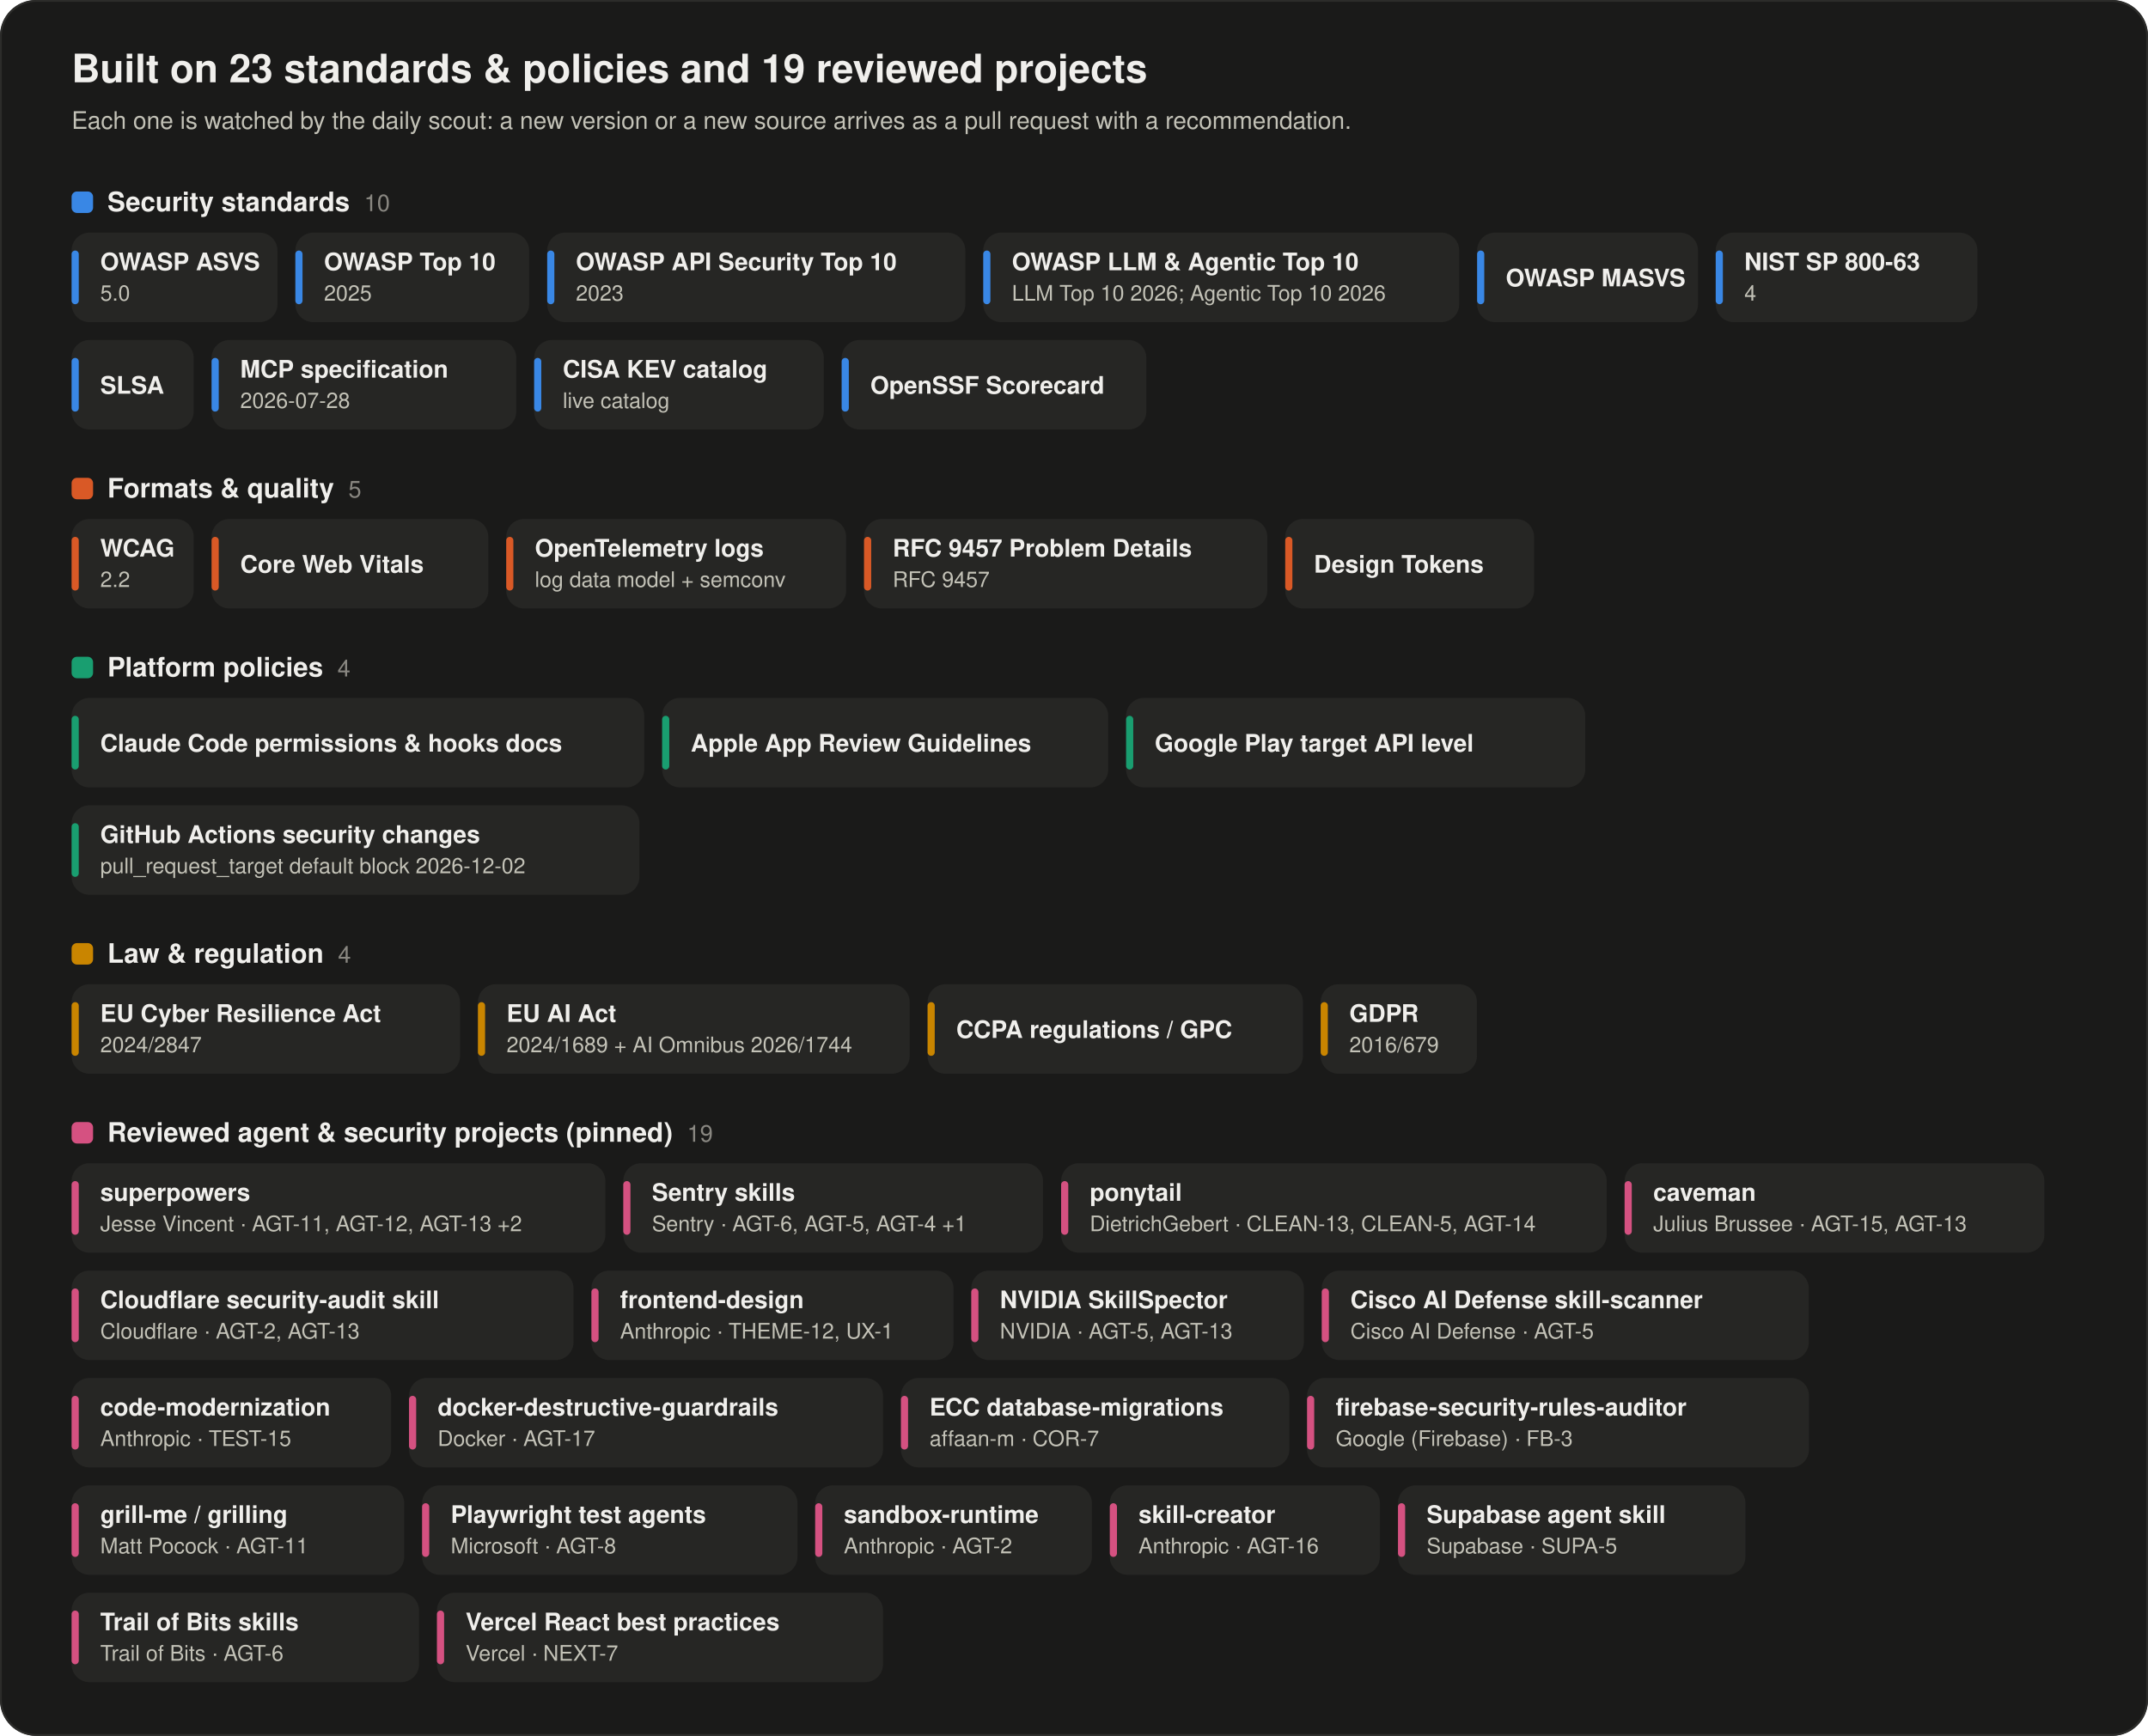
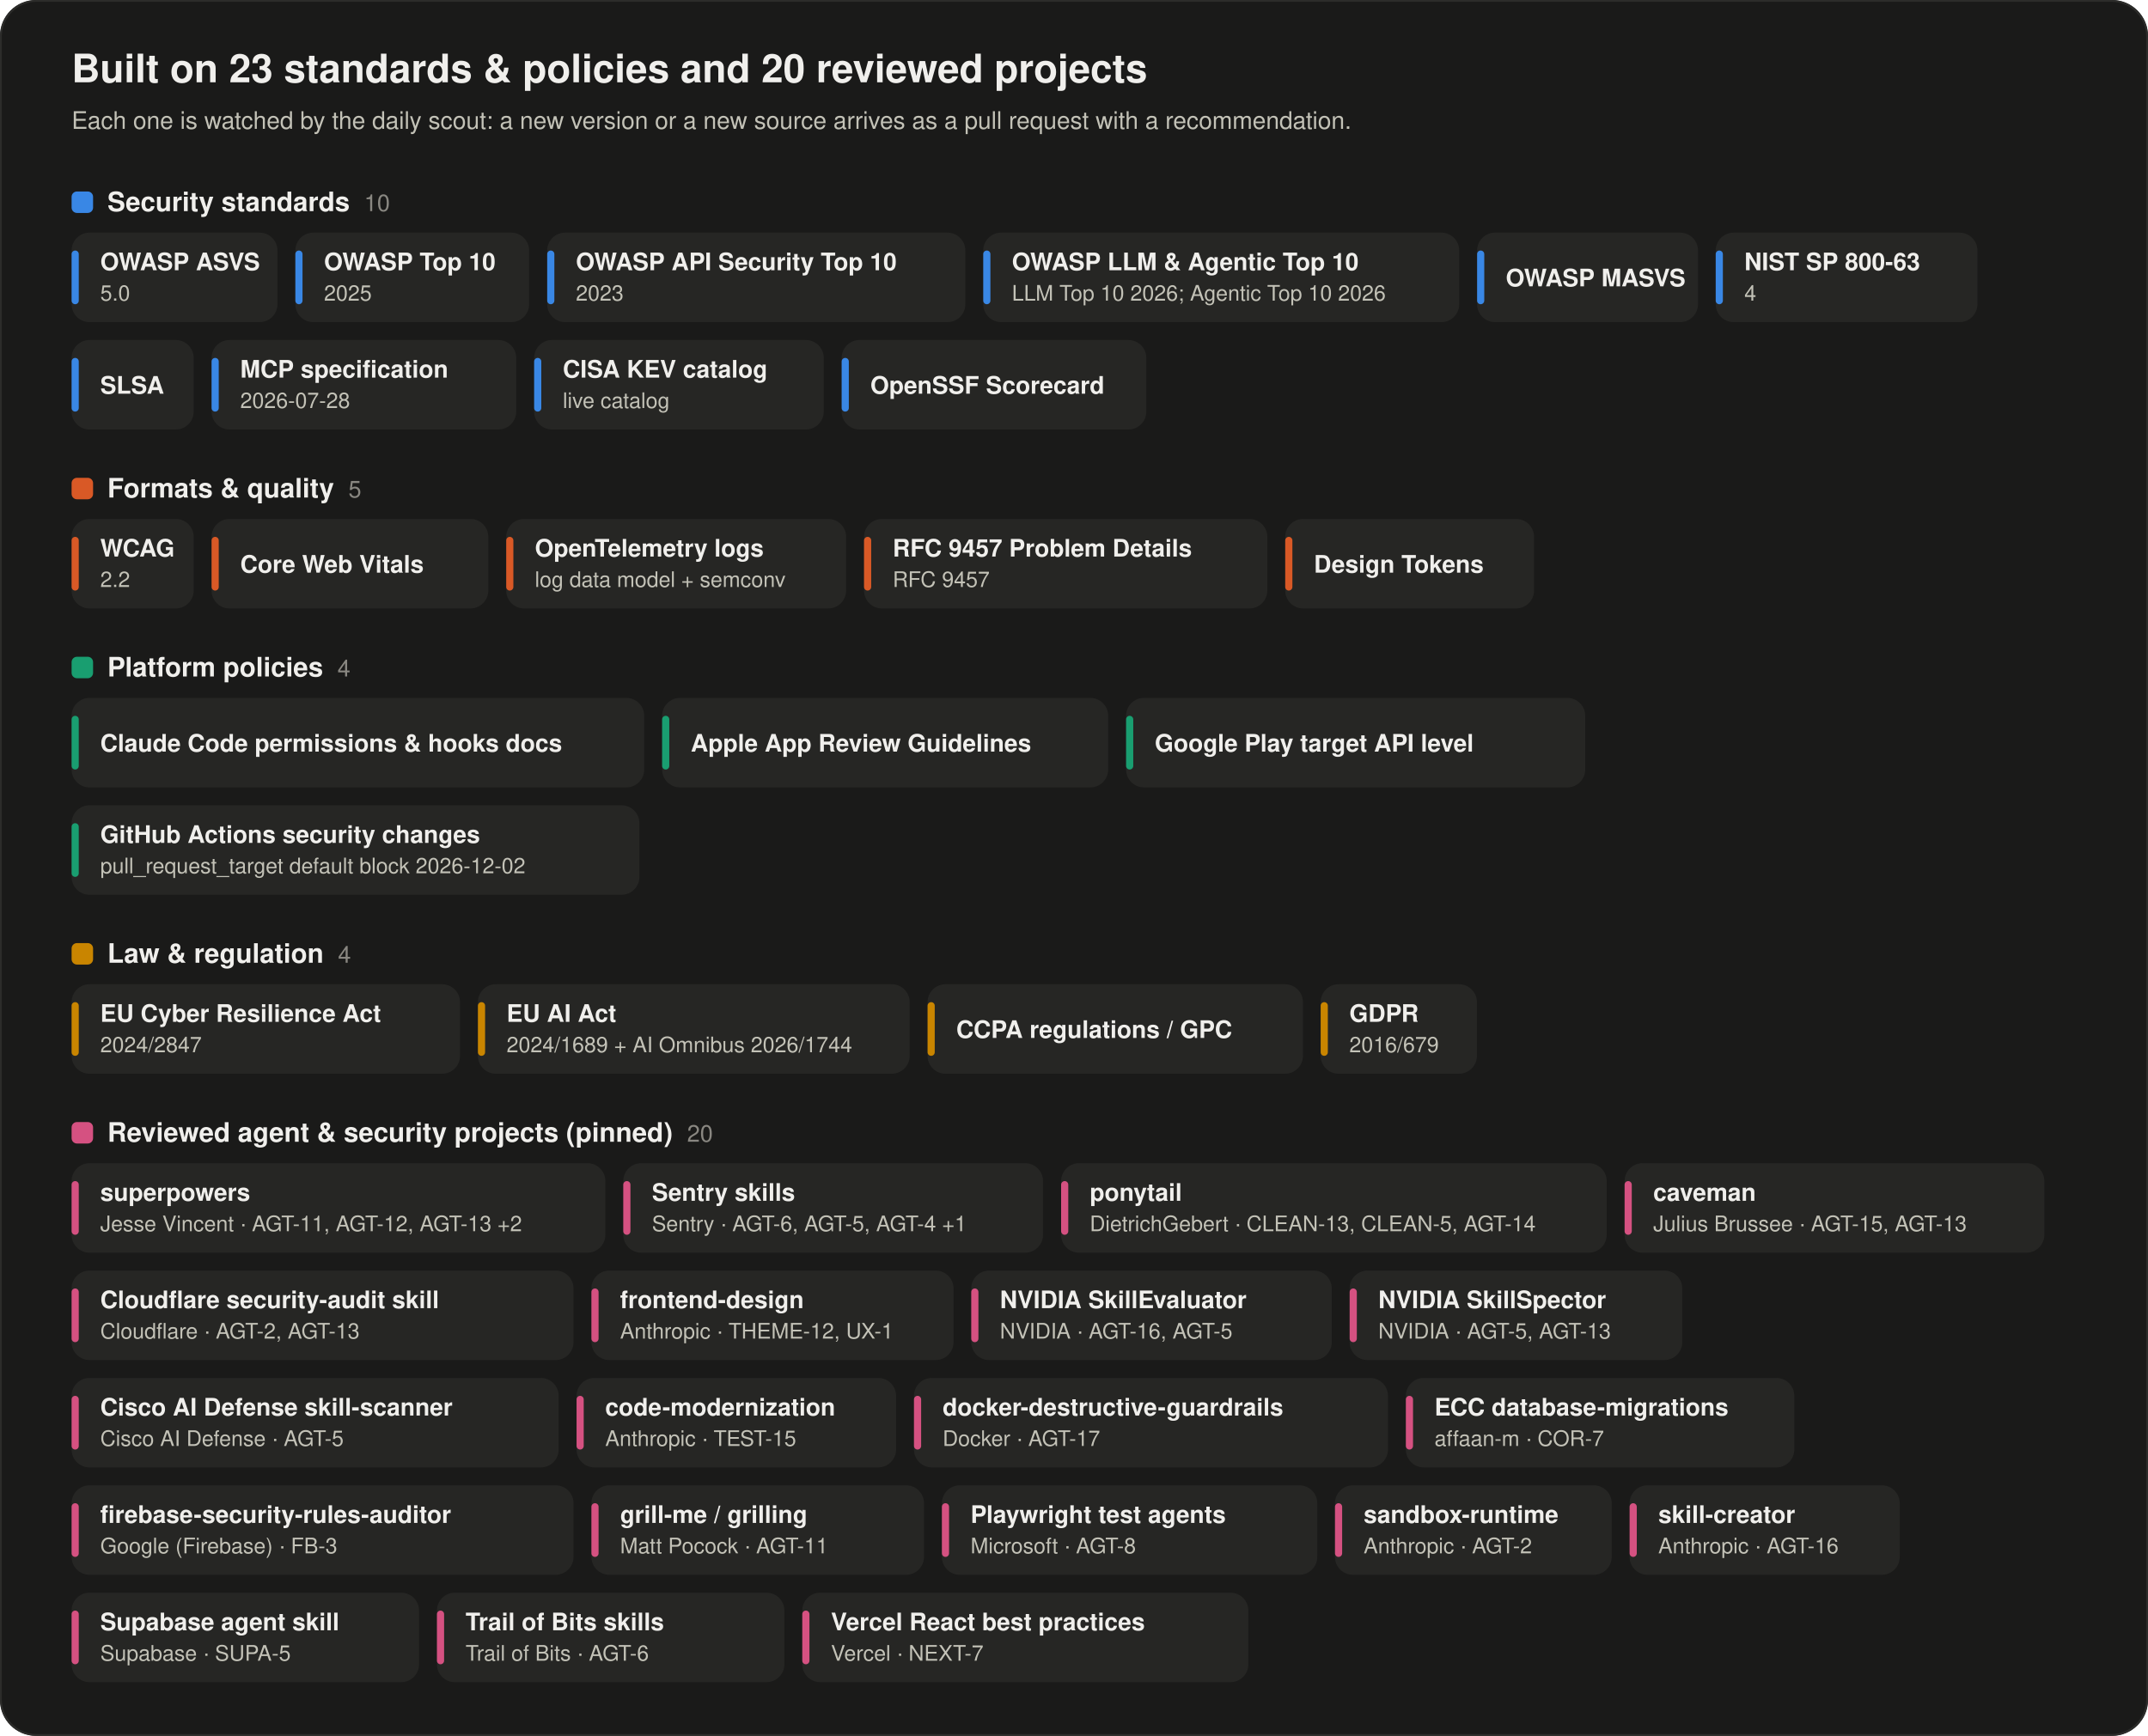
<svg xmlns="http://www.w3.org/2000/svg" width="1200" height="970" viewBox="0 0 1200 970" role="img" aria-labelledby="t d">
  <rect width="1200" height="970" rx="20" fill="#1a1a19" />
  <rect x="0.5" y="0.5" width="1199" height="969" rx="20" fill="none" stroke="#2c2c2a" />
-   <text x="40" y="46" font-family="-apple-system, BlinkMacSystemFont, 'Segoe UI', Helvetica, Arial, sans-serif" font-size="22" font-weight="700" fill="#f0efec">Built on 23 standards &amp; policies and 19 reviewed projects</text>
+   <text x="40" y="46" font-family="-apple-system, BlinkMacSystemFont, 'Segoe UI', Helvetica, Arial, sans-serif" font-size="22" font-weight="700" fill="#f0efec">Built on 23 standards &amp; policies and 20 reviewed projects</text>
  <text x="40" y="72" font-family="-apple-system, BlinkMacSystemFont, 'Segoe UI', Helvetica, Arial, sans-serif" font-size="13.5" fill="#c3c2b7">Each one is watched by the daily scout: a new version or a new source arrives as a pull request with a recommendation.</text>
  <g transform="translate(40,104)">
    <rect y="3" width="12" height="12" rx="3" fill="#3987e5" />
    <text x="20" y="14" font-family="-apple-system, BlinkMacSystemFont, 'Segoe UI', Helvetica, Arial, sans-serif" font-size="15" font-weight="700" fill="#f0efec">Security standards<tspan dx="8" font-size="13" font-weight="400" fill="#898781">10</tspan>
    </text>
  </g>
  <g transform="translate(40.0,130)">
    <rect width="115.0" height="50" rx="10" fill="#262624" />
    <rect x="0" y="10" width="4" height="30" rx="2" fill="#3987e5" />
    <text x="16" y="21" font-family="-apple-system, BlinkMacSystemFont, 'Segoe UI', Helvetica, Arial, sans-serif" font-size="13.5" font-weight="600" fill="#f0efec">OWASP ASVS</text>
    <text x="16" y="38" font-family="-apple-system, BlinkMacSystemFont, 'Segoe UI', Helvetica, Arial, sans-serif" font-size="12" fill="#c3c2b7">5.0</text>
  </g>
  <g transform="translate(165.0,130)">
    <rect width="130.6" height="50" rx="10" fill="#262624" />
    <rect x="0" y="10" width="4" height="30" rx="2" fill="#3987e5" />
    <text x="16" y="21" font-family="-apple-system, BlinkMacSystemFont, 'Segoe UI', Helvetica, Arial, sans-serif" font-size="13.5" font-weight="600" fill="#f0efec">OWASP Top 10</text>
    <text x="16" y="38" font-family="-apple-system, BlinkMacSystemFont, 'Segoe UI', Helvetica, Arial, sans-serif" font-size="12" fill="#c3c2b7">2025</text>
  </g>
  <g transform="translate(305.7,130)">
    <rect width="233.6" height="50" rx="10" fill="#262624" />
    <rect x="0" y="10" width="4" height="30" rx="2" fill="#3987e5" />
    <text x="16" y="21" font-family="-apple-system, BlinkMacSystemFont, 'Segoe UI', Helvetica, Arial, sans-serif" font-size="13.5" font-weight="600" fill="#f0efec">OWASP API Security Top 10</text>
    <text x="16" y="38" font-family="-apple-system, BlinkMacSystemFont, 'Segoe UI', Helvetica, Arial, sans-serif" font-size="12" fill="#c3c2b7">2023</text>
  </g>
  <g transform="translate(549.3,130)">
    <rect width="265.9" height="50" rx="10" fill="#262624" />
    <rect x="0" y="10" width="4" height="30" rx="2" fill="#3987e5" />
    <text x="16" y="21" font-family="-apple-system, BlinkMacSystemFont, 'Segoe UI', Helvetica, Arial, sans-serif" font-size="13.5" font-weight="600" fill="#f0efec">OWASP LLM &amp; Agentic Top 10</text>
    <text x="16" y="38" font-family="-apple-system, BlinkMacSystemFont, 'Segoe UI', Helvetica, Arial, sans-serif" font-size="12" fill="#c3c2b7">LLM Top 10 2026; Agentic Top 10 2026</text>
  </g>
  <g transform="translate(825.2,130)">
    <rect width="123.4" height="50" rx="10" fill="#262624" />
    <rect x="0" y="10" width="4" height="30" rx="2" fill="#3987e5" />
    <text x="16" y="30" font-family="-apple-system, BlinkMacSystemFont, 'Segoe UI', Helvetica, Arial, sans-serif" font-size="13.5" font-weight="600" fill="#f0efec">OWASP MASVS</text>
  </g>
  <g transform="translate(958.5,130)">
    <rect width="146.2" height="50" rx="10" fill="#262624" />
    <rect x="0" y="10" width="4" height="30" rx="2" fill="#3987e5" />
    <text x="16" y="21" font-family="-apple-system, BlinkMacSystemFont, 'Segoe UI', Helvetica, Arial, sans-serif" font-size="13.5" font-weight="600" fill="#f0efec">NIST SP 800-63</text>
    <text x="16" y="38" font-family="-apple-system, BlinkMacSystemFont, 'Segoe UI', Helvetica, Arial, sans-serif" font-size="12" fill="#c3c2b7">4</text>
  </g>
  <g transform="translate(40.0,190)">
    <rect width="68.2" height="50" rx="10" fill="#262624" />
    <rect x="0" y="10" width="4" height="30" rx="2" fill="#3987e5" />
    <text x="16" y="30" font-family="-apple-system, BlinkMacSystemFont, 'Segoe UI', Helvetica, Arial, sans-serif" font-size="13.5" font-weight="600" fill="#f0efec">SLSA</text>
  </g>
  <g transform="translate(118.2,190)">
    <rect width="170.2" height="50" rx="10" fill="#262624" />
    <rect x="0" y="10" width="4" height="30" rx="2" fill="#3987e5" />
    <text x="16" y="21" font-family="-apple-system, BlinkMacSystemFont, 'Segoe UI', Helvetica, Arial, sans-serif" font-size="13.5" font-weight="600" fill="#f0efec">MCP specification</text>
    <text x="16" y="38" font-family="-apple-system, BlinkMacSystemFont, 'Segoe UI', Helvetica, Arial, sans-serif" font-size="12" fill="#c3c2b7">2026-07-28</text>
  </g>
  <g transform="translate(298.4,190)">
    <rect width="161.8" height="50" rx="10" fill="#262624" />
    <rect x="0" y="10" width="4" height="30" rx="2" fill="#3987e5" />
    <text x="16" y="21" font-family="-apple-system, BlinkMacSystemFont, 'Segoe UI', Helvetica, Arial, sans-serif" font-size="13.5" font-weight="600" fill="#f0efec">CISA KEV catalog</text>
    <text x="16" y="38" font-family="-apple-system, BlinkMacSystemFont, 'Segoe UI', Helvetica, Arial, sans-serif" font-size="12" fill="#c3c2b7">live catalog</text>
  </g>
  <g transform="translate(470.2,190)">
    <rect width="170.2" height="50" rx="10" fill="#262624" />
    <rect x="0" y="10" width="4" height="30" rx="2" fill="#3987e5" />
    <text x="16" y="30" font-family="-apple-system, BlinkMacSystemFont, 'Segoe UI', Helvetica, Arial, sans-serif" font-size="13.5" font-weight="600" fill="#f0efec">OpenSSF Scorecard</text>
  </g>
  <g transform="translate(40,264)">
    <rect y="3" width="12" height="12" rx="3" fill="#d95926" />
    <text x="20" y="14" font-family="-apple-system, BlinkMacSystemFont, 'Segoe UI', Helvetica, Arial, sans-serif" font-size="15" font-weight="700" fill="#f0efec">Formats &amp; quality<tspan dx="8" font-size="13" font-weight="400" fill="#898781">5</tspan>
    </text>
  </g>
  <g transform="translate(40.0,290)">
    <rect width="68.2" height="50" rx="10" fill="#262624" />
    <rect x="0" y="10" width="4" height="30" rx="2" fill="#d95926" />
    <text x="16" y="21" font-family="-apple-system, BlinkMacSystemFont, 'Segoe UI', Helvetica, Arial, sans-serif" font-size="13.5" font-weight="600" fill="#f0efec">WCAG</text>
    <text x="16" y="38" font-family="-apple-system, BlinkMacSystemFont, 'Segoe UI', Helvetica, Arial, sans-serif" font-size="12" fill="#c3c2b7">2.2</text>
  </g>
  <g transform="translate(118.2,290)">
    <rect width="154.6" height="50" rx="10" fill="#262624" />
    <rect x="0" y="10" width="4" height="30" rx="2" fill="#d95926" />
    <text x="16" y="30" font-family="-apple-system, BlinkMacSystemFont, 'Segoe UI', Helvetica, Arial, sans-serif" font-size="13.5" font-weight="600" fill="#f0efec">Core Web Vitals</text>
  </g>
  <g transform="translate(282.8,290)">
    <rect width="189.9" height="50" rx="10" fill="#262624" />
    <rect x="0" y="10" width="4" height="30" rx="2" fill="#d95926" />
    <text x="16" y="21" font-family="-apple-system, BlinkMacSystemFont, 'Segoe UI', Helvetica, Arial, sans-serif" font-size="13.5" font-weight="600" fill="#f0efec">OpenTelemetry logs</text>
    <text x="16" y="38" font-family="-apple-system, BlinkMacSystemFont, 'Segoe UI', Helvetica, Arial, sans-serif" font-size="12" fill="#c3c2b7">log data model + semconv</text>
  </g>
  <g transform="translate(482.7,290)">
    <rect width="225.3" height="50" rx="10" fill="#262624" />
    <rect x="0" y="10" width="4" height="30" rx="2" fill="#d95926" />
    <text x="16" y="21" font-family="-apple-system, BlinkMacSystemFont, 'Segoe UI', Helvetica, Arial, sans-serif" font-size="13.5" font-weight="600" fill="#f0efec">RFC 9457 Problem Details</text>
    <text x="16" y="38" font-family="-apple-system, BlinkMacSystemFont, 'Segoe UI', Helvetica, Arial, sans-serif" font-size="12" fill="#c3c2b7">RFC 9457</text>
  </g>
  <g transform="translate(718.0,290)">
    <rect width="139.0" height="50" rx="10" fill="#262624" />
    <rect x="0" y="10" width="4" height="30" rx="2" fill="#d95926" />
    <text x="16" y="30" font-family="-apple-system, BlinkMacSystemFont, 'Segoe UI', Helvetica, Arial, sans-serif" font-size="13.5" font-weight="600" fill="#f0efec">Design Tokens</text>
  </g>
  <g transform="translate(40,364)">
    <rect y="3" width="12" height="12" rx="3" fill="#199e70" />
    <text x="20" y="14" font-family="-apple-system, BlinkMacSystemFont, 'Segoe UI', Helvetica, Arial, sans-serif" font-size="15" font-weight="700" fill="#f0efec">Platform policies<tspan dx="8" font-size="13" font-weight="400" fill="#898781">4</tspan>
    </text>
  </g>
  <g transform="translate(40.0,390)">
    <rect width="319.9" height="50" rx="10" fill="#262624" />
    <rect x="0" y="10" width="4" height="30" rx="2" fill="#199e70" />
    <text x="16" y="30" font-family="-apple-system, BlinkMacSystemFont, 'Segoe UI', Helvetica, Arial, sans-serif" font-size="13.5" font-weight="600" fill="#f0efec">Claude Code permissions &amp; hooks docs</text>
  </g>
  <g transform="translate(369.9,390)">
    <rect width="249.2" height="50" rx="10" fill="#262624" />
    <rect x="0" y="10" width="4" height="30" rx="2" fill="#199e70" />
    <text x="16" y="30" font-family="-apple-system, BlinkMacSystemFont, 'Segoe UI', Helvetica, Arial, sans-serif" font-size="13.5" font-weight="600" fill="#f0efec">Apple App Review Guidelines</text>
  </g>
  <g transform="translate(629.1,390)">
    <rect width="256.5" height="50" rx="10" fill="#262624" />
    <rect x="0" y="10" width="4" height="30" rx="2" fill="#199e70" />
    <text x="16" y="30" font-family="-apple-system, BlinkMacSystemFont, 'Segoe UI', Helvetica, Arial, sans-serif" font-size="13.5" font-weight="600" fill="#f0efec">Google Play target API level</text>
  </g>
  <g transform="translate(40.0,450)">
    <rect width="317.2" height="50" rx="10" fill="#262624" />
    <rect x="0" y="10" width="4" height="30" rx="2" fill="#199e70" />
    <text x="16" y="21" font-family="-apple-system, BlinkMacSystemFont, 'Segoe UI', Helvetica, Arial, sans-serif" font-size="13.5" font-weight="600" fill="#f0efec">GitHub Actions security changes</text>
    <text x="16" y="38" font-family="-apple-system, BlinkMacSystemFont, 'Segoe UI', Helvetica, Arial, sans-serif" font-size="12" fill="#c3c2b7">pull_request_target default block 2026-12-02</text>
  </g>
  <g transform="translate(40,524)">
    <rect y="3" width="12" height="12" rx="3" fill="#c98500" />
    <text x="20" y="14" font-family="-apple-system, BlinkMacSystemFont, 'Segoe UI', Helvetica, Arial, sans-serif" font-size="15" font-weight="700" fill="#f0efec">Law &amp; regulation<tspan dx="8" font-size="13" font-weight="400" fill="#898781">4</tspan>
    </text>
  </g>
  <g transform="translate(40.0,550)">
    <rect width="217.0" height="50" rx="10" fill="#262624" />
    <rect x="0" y="10" width="4" height="30" rx="2" fill="#c98500" />
    <text x="16" y="21" font-family="-apple-system, BlinkMacSystemFont, 'Segoe UI', Helvetica, Arial, sans-serif" font-size="13.5" font-weight="600" fill="#f0efec">EU Cyber Resilience Act</text>
    <text x="16" y="38" font-family="-apple-system, BlinkMacSystemFont, 'Segoe UI', Helvetica, Arial, sans-serif" font-size="12" fill="#c3c2b7">2024/2847</text>
  </g>
  <g transform="translate(267.0,550)">
    <rect width="241.2" height="50" rx="10" fill="#262624" />
    <rect x="0" y="10" width="4" height="30" rx="2" fill="#c98500" />
    <text x="16" y="21" font-family="-apple-system, BlinkMacSystemFont, 'Segoe UI', Helvetica, Arial, sans-serif" font-size="13.5" font-weight="600" fill="#f0efec">EU AI Act</text>
    <text x="16" y="38" font-family="-apple-system, BlinkMacSystemFont, 'Segoe UI', Helvetica, Arial, sans-serif" font-size="12" fill="#c3c2b7">2024/1689 + AI Omnibus 2026/1744</text>
  </g>
  <g transform="translate(518.2,550)">
    <rect width="209.7" height="50" rx="10" fill="#262624" />
    <rect x="0" y="10" width="4" height="30" rx="2" fill="#c98500" />
    <text x="16" y="30" font-family="-apple-system, BlinkMacSystemFont, 'Segoe UI', Helvetica, Arial, sans-serif" font-size="13.5" font-weight="600" fill="#f0efec">CCPA regulations / GPC</text>
  </g>
  <g transform="translate(737.8,550)">
    <rect width="87.3" height="50" rx="10" fill="#262624" />
    <rect x="0" y="10" width="4" height="30" rx="2" fill="#c98500" />
    <text x="16" y="21" font-family="-apple-system, BlinkMacSystemFont, 'Segoe UI', Helvetica, Arial, sans-serif" font-size="13.5" font-weight="600" fill="#f0efec">GDPR</text>
    <text x="16" y="38" font-family="-apple-system, BlinkMacSystemFont, 'Segoe UI', Helvetica, Arial, sans-serif" font-size="12" fill="#c3c2b7">2016/679</text>
  </g>
  <g transform="translate(40,624)">
    <rect y="3" width="12" height="12" rx="3" fill="#d55181" />
-     <text x="20" y="14" font-family="-apple-system, BlinkMacSystemFont, 'Segoe UI', Helvetica, Arial, sans-serif" font-size="15" font-weight="700" fill="#f0efec">Reviewed agent &amp; security projects (pinned)<tspan dx="8" font-size="13" font-weight="400" fill="#898781">19</tspan>
+     <text x="20" y="14" font-family="-apple-system, BlinkMacSystemFont, 'Segoe UI', Helvetica, Arial, sans-serif" font-size="15" font-weight="700" fill="#f0efec">Reviewed agent &amp; security projects (pinned)<tspan dx="8" font-size="13" font-weight="400" fill="#898781">20</tspan>
    </text>
  </g>
  <g transform="translate(40.0,650)">
    <rect width="298.2" height="50" rx="10" fill="#262624" />
    <rect x="0" y="10" width="4" height="30" rx="2" fill="#d55181" />
    <text x="16" y="21" font-family="-apple-system, BlinkMacSystemFont, 'Segoe UI', Helvetica, Arial, sans-serif" font-size="13.5" font-weight="600" fill="#f0efec">superpowers</text>
    <text x="16" y="38" font-family="-apple-system, BlinkMacSystemFont, 'Segoe UI', Helvetica, Arial, sans-serif" font-size="12" fill="#c3c2b7">Jesse Vincent · AGT-11, AGT-12, AGT-13 +2</text>
  </g>
  <g transform="translate(348.2,650)">
    <rect width="234.5" height="50" rx="10" fill="#262624" />
    <rect x="0" y="10" width="4" height="30" rx="2" fill="#d55181" />
    <text x="16" y="21" font-family="-apple-system, BlinkMacSystemFont, 'Segoe UI', Helvetica, Arial, sans-serif" font-size="13.5" font-weight="600" fill="#f0efec">Sentry skills</text>
    <text x="16" y="38" font-family="-apple-system, BlinkMacSystemFont, 'Segoe UI', Helvetica, Arial, sans-serif" font-size="12" fill="#c3c2b7">Sentry · AGT-6, AGT-5, AGT-4 +1</text>
  </g>
  <g transform="translate(592.8,650)">
    <rect width="304.8" height="50" rx="10" fill="#262624" />
    <rect x="0" y="10" width="4" height="30" rx="2" fill="#d55181" />
    <text x="16" y="21" font-family="-apple-system, BlinkMacSystemFont, 'Segoe UI', Helvetica, Arial, sans-serif" font-size="13.5" font-weight="600" fill="#f0efec">ponytail</text>
    <text x="16" y="38" font-family="-apple-system, BlinkMacSystemFont, 'Segoe UI', Helvetica, Arial, sans-serif" font-size="12" fill="#c3c2b7">DietrichGebert · CLEAN-13, CLEAN-5, AGT-14</text>
  </g>
  <g transform="translate(907.6,650)">
    <rect width="234.5" height="50" rx="10" fill="#262624" />
    <rect x="0" y="10" width="4" height="30" rx="2" fill="#d55181" />
    <text x="16" y="21" font-family="-apple-system, BlinkMacSystemFont, 'Segoe UI', Helvetica, Arial, sans-serif" font-size="13.5" font-weight="600" fill="#f0efec">caveman</text>
    <text x="16" y="38" font-family="-apple-system, BlinkMacSystemFont, 'Segoe UI', Helvetica, Arial, sans-serif" font-size="12" fill="#c3c2b7">Julius Brussee · AGT-15, AGT-13</text>
  </g>
  <g transform="translate(40.0,710)">
    <rect width="280.4" height="50" rx="10" fill="#262624" />
    <rect x="0" y="10" width="4" height="30" rx="2" fill="#d55181" />
    <text x="16" y="21" font-family="-apple-system, BlinkMacSystemFont, 'Segoe UI', Helvetica, Arial, sans-serif" font-size="13.5" font-weight="600" fill="#f0efec">Cloudflare security-audit skill</text>
    <text x="16" y="38" font-family="-apple-system, BlinkMacSystemFont, 'Segoe UI', Helvetica, Arial, sans-serif" font-size="12" fill="#c3c2b7">Cloudflare · AGT-2, AGT-13</text>
  </g>
  <g transform="translate(330.4,710)">
    <rect width="202.3" height="50" rx="10" fill="#262624" />
    <rect x="0" y="10" width="4" height="30" rx="2" fill="#d55181" />
    <text x="16" y="21" font-family="-apple-system, BlinkMacSystemFont, 'Segoe UI', Helvetica, Arial, sans-serif" font-size="13.5" font-weight="600" fill="#f0efec">frontend-design</text>
    <text x="16" y="38" font-family="-apple-system, BlinkMacSystemFont, 'Segoe UI', Helvetica, Arial, sans-serif" font-size="12" fill="#c3c2b7">Anthropic · THEME-12, UX-1</text>
  </g>
  <g transform="translate(542.6,710)">
+     <rect width="201.4" height="50" rx="10" fill="#262624" />
+     <rect x="0" y="10" width="4" height="30" rx="2" fill="#d55181" />
+     <text x="16" y="21" font-family="-apple-system, BlinkMacSystemFont, 'Segoe UI', Helvetica, Arial, sans-serif" font-size="13.5" font-weight="600" fill="#f0efec">NVIDIA SkillEvaluator</text>
+     <text x="16" y="38" font-family="-apple-system, BlinkMacSystemFont, 'Segoe UI', Helvetica, Arial, sans-serif" font-size="12" fill="#c3c2b7">NVIDIA · AGT-16, AGT-5</text>
+   </g>
+   <g transform="translate(754.0,710)">
    <rect width="185.8" height="50" rx="10" fill="#262624" />
    <rect x="0" y="10" width="4" height="30" rx="2" fill="#d55181" />
    <text x="16" y="21" font-family="-apple-system, BlinkMacSystemFont, 'Segoe UI', Helvetica, Arial, sans-serif" font-size="13.5" font-weight="600" fill="#f0efec">NVIDIA SkillSpector</text>
    <text x="16" y="38" font-family="-apple-system, BlinkMacSystemFont, 'Segoe UI', Helvetica, Arial, sans-serif" font-size="12" fill="#c3c2b7">NVIDIA · AGT-5, AGT-13</text>
  </g>
-   <g transform="translate(738.4,710)">
+   <g transform="translate(40.0,770)">
    <rect width="272.1" height="50" rx="10" fill="#262624" />
    <rect x="0" y="10" width="4" height="30" rx="2" fill="#d55181" />
    <text x="16" y="21" font-family="-apple-system, BlinkMacSystemFont, 'Segoe UI', Helvetica, Arial, sans-serif" font-size="13.5" font-weight="600" fill="#f0efec">Cisco AI Defense skill-scanner</text>
    <text x="16" y="38" font-family="-apple-system, BlinkMacSystemFont, 'Segoe UI', Helvetica, Arial, sans-serif" font-size="12" fill="#c3c2b7">Cisco AI Defense · AGT-5</text>
  </g>
-   <g transform="translate(40.0,770)">
+   <g transform="translate(322.1,770)">
    <rect width="178.5" height="50" rx="10" fill="#262624" />
    <rect x="0" y="10" width="4" height="30" rx="2" fill="#d55181" />
    <text x="16" y="21" font-family="-apple-system, BlinkMacSystemFont, 'Segoe UI', Helvetica, Arial, sans-serif" font-size="13.5" font-weight="600" fill="#f0efec">code-modernization</text>
    <text x="16" y="38" font-family="-apple-system, BlinkMacSystemFont, 'Segoe UI', Helvetica, Arial, sans-serif" font-size="12" fill="#c3c2b7">Anthropic · TEST-15</text>
  </g>
-   <g transform="translate(228.5,770)">
+   <g transform="translate(510.6,770)">
    <rect width="264.8" height="50" rx="10" fill="#262624" />
    <rect x="0" y="10" width="4" height="30" rx="2" fill="#d55181" />
    <text x="16" y="21" font-family="-apple-system, BlinkMacSystemFont, 'Segoe UI', Helvetica, Arial, sans-serif" font-size="13.5" font-weight="600" fill="#f0efec">docker-destructive-guardrails</text>
    <text x="16" y="38" font-family="-apple-system, BlinkMacSystemFont, 'Segoe UI', Helvetica, Arial, sans-serif" font-size="12" fill="#c3c2b7">Docker · AGT-17</text>
  </g>
-   <g transform="translate(503.3,770)">
+   <g transform="translate(785.4,770)">
    <rect width="217.0" height="50" rx="10" fill="#262624" />
    <rect x="0" y="10" width="4" height="30" rx="2" fill="#d55181" />
    <text x="16" y="21" font-family="-apple-system, BlinkMacSystemFont, 'Segoe UI', Helvetica, Arial, sans-serif" font-size="13.5" font-weight="600" fill="#f0efec">ECC database-migrations</text>
    <text x="16" y="38" font-family="-apple-system, BlinkMacSystemFont, 'Segoe UI', Helvetica, Arial, sans-serif" font-size="12" fill="#c3c2b7">affaan-m · COR-7</text>
  </g>
-   <g transform="translate(730.2,770)">
+   <g transform="translate(40.0,830)">
    <rect width="280.4" height="50" rx="10" fill="#262624" />
    <rect x="0" y="10" width="4" height="30" rx="2" fill="#d55181" />
    <text x="16" y="21" font-family="-apple-system, BlinkMacSystemFont, 'Segoe UI', Helvetica, Arial, sans-serif" font-size="13.5" font-weight="600" fill="#f0efec">firebase-security-rules-auditor</text>
    <text x="16" y="38" font-family="-apple-system, BlinkMacSystemFont, 'Segoe UI', Helvetica, Arial, sans-serif" font-size="12" fill="#c3c2b7">Google (Firebase) · FB-3</text>
  </g>
-   <g transform="translate(40.0,830)">
+   <g transform="translate(330.4,830)">
    <rect width="185.8" height="50" rx="10" fill="#262624" />
    <rect x="0" y="10" width="4" height="30" rx="2" fill="#d55181" />
    <text x="16" y="21" font-family="-apple-system, BlinkMacSystemFont, 'Segoe UI', Helvetica, Arial, sans-serif" font-size="13.5" font-weight="600" fill="#f0efec">grill-me / grilling</text>
    <text x="16" y="38" font-family="-apple-system, BlinkMacSystemFont, 'Segoe UI', Helvetica, Arial, sans-serif" font-size="12" fill="#c3c2b7">Matt Pocock · AGT-11</text>
  </g>
-   <g transform="translate(235.8,830)">
+   <g transform="translate(526.2,830)">
    <rect width="209.7" height="50" rx="10" fill="#262624" />
    <rect x="0" y="10" width="4" height="30" rx="2" fill="#d55181" />
    <text x="16" y="21" font-family="-apple-system, BlinkMacSystemFont, 'Segoe UI', Helvetica, Arial, sans-serif" font-size="13.5" font-weight="600" fill="#f0efec">Playwright test agents</text>
    <text x="16" y="38" font-family="-apple-system, BlinkMacSystemFont, 'Segoe UI', Helvetica, Arial, sans-serif" font-size="12" fill="#c3c2b7">Microsoft · AGT-8</text>
  </g>
-   <g transform="translate(455.4,830)">
+   <g transform="translate(745.8,830)">
    <rect width="154.6" height="50" rx="10" fill="#262624" />
    <rect x="0" y="10" width="4" height="30" rx="2" fill="#d55181" />
    <text x="16" y="21" font-family="-apple-system, BlinkMacSystemFont, 'Segoe UI', Helvetica, Arial, sans-serif" font-size="13.5" font-weight="600" fill="#f0efec">sandbox-runtime</text>
    <text x="16" y="38" font-family="-apple-system, BlinkMacSystemFont, 'Segoe UI', Helvetica, Arial, sans-serif" font-size="12" fill="#c3c2b7">Anthropic · AGT-2</text>
  </g>
-   <g transform="translate(620.0,830)">
+   <g transform="translate(910.4,830)">
    <rect width="150.9" height="50" rx="10" fill="#262624" />
    <rect x="0" y="10" width="4" height="30" rx="2" fill="#d55181" />
    <text x="16" y="21" font-family="-apple-system, BlinkMacSystemFont, 'Segoe UI', Helvetica, Arial, sans-serif" font-size="13.5" font-weight="600" fill="#f0efec">skill-creator</text>
    <text x="16" y="38" font-family="-apple-system, BlinkMacSystemFont, 'Segoe UI', Helvetica, Arial, sans-serif" font-size="12" fill="#c3c2b7">Anthropic · AGT-16</text>
  </g>
-   <g transform="translate(781.0,830)">
+   <g transform="translate(40.0,890)">
    <rect width="194.1" height="50" rx="10" fill="#262624" />
    <rect x="0" y="10" width="4" height="30" rx="2" fill="#d55181" />
    <text x="16" y="21" font-family="-apple-system, BlinkMacSystemFont, 'Segoe UI', Helvetica, Arial, sans-serif" font-size="13.5" font-weight="600" fill="#f0efec">Supabase agent skill</text>
    <text x="16" y="38" font-family="-apple-system, BlinkMacSystemFont, 'Segoe UI', Helvetica, Arial, sans-serif" font-size="12" fill="#c3c2b7">Supabase · SUPA-5</text>
  </g>
-   <g transform="translate(40.0,890)">
+   <g transform="translate(244.1,890)">
    <rect width="194.1" height="50" rx="10" fill="#262624" />
    <rect x="0" y="10" width="4" height="30" rx="2" fill="#d55181" />
    <text x="16" y="21" font-family="-apple-system, BlinkMacSystemFont, 'Segoe UI', Helvetica, Arial, sans-serif" font-size="13.5" font-weight="600" fill="#f0efec">Trail of Bits skills</text>
    <text x="16" y="38" font-family="-apple-system, BlinkMacSystemFont, 'Segoe UI', Helvetica, Arial, sans-serif" font-size="12" fill="#c3c2b7">Trail of Bits · AGT-6</text>
  </g>
-   <g transform="translate(244.1,890)">
+   <g transform="translate(448.2,890)">
    <rect width="249.2" height="50" rx="10" fill="#262624" />
    <rect x="0" y="10" width="4" height="30" rx="2" fill="#d55181" />
    <text x="16" y="21" font-family="-apple-system, BlinkMacSystemFont, 'Segoe UI', Helvetica, Arial, sans-serif" font-size="13.5" font-weight="600" fill="#f0efec">Vercel React best practices</text>
    <text x="16" y="38" font-family="-apple-system, BlinkMacSystemFont, 'Segoe UI', Helvetica, Arial, sans-serif" font-size="12" fill="#c3c2b7">Vercel · NEXT-7</text>
  </g>
</svg>
